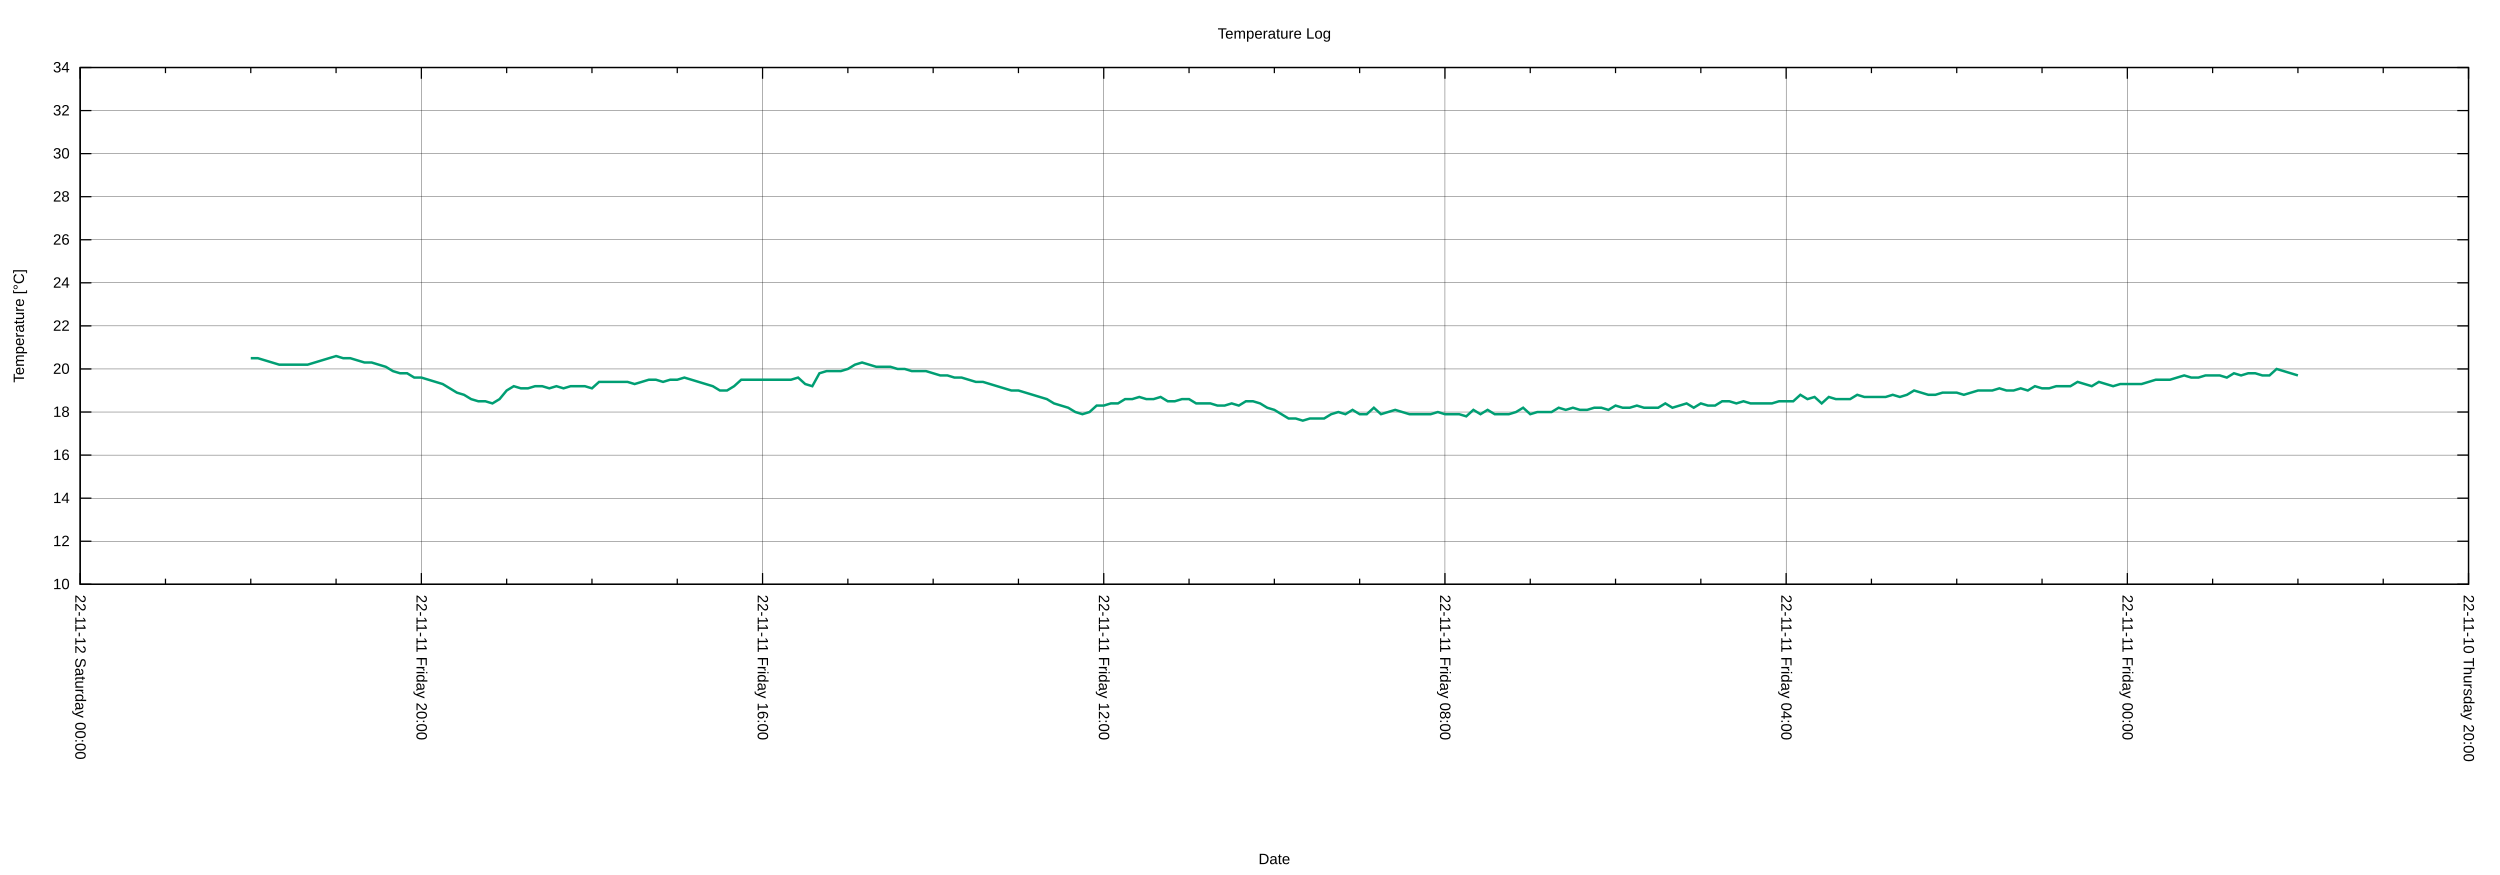
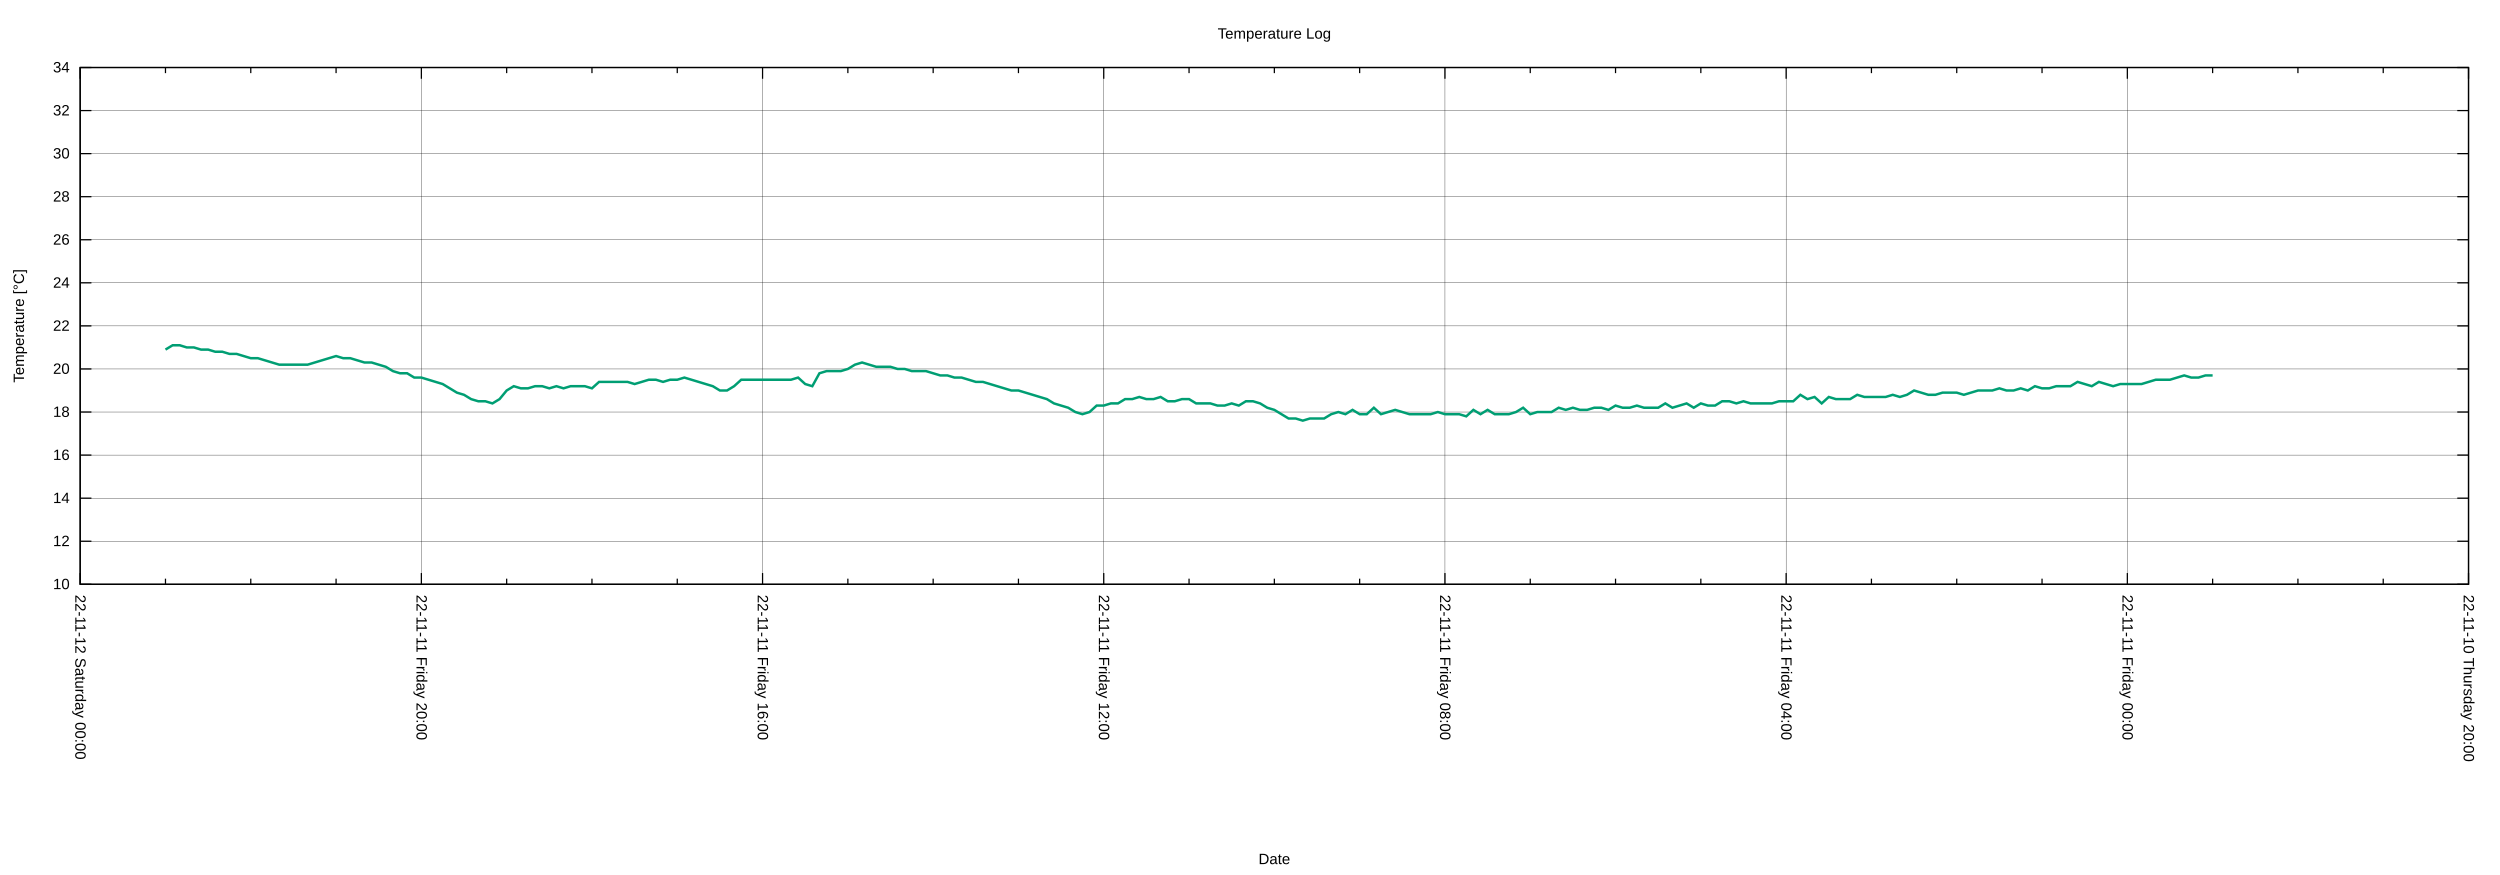
<svg xmlns="http://www.w3.org/2000/svg" xmlns:xlink="http://www.w3.org/1999/xlink" width="2000" height="700" viewBox="0 0 2000 700">
  <g id="gnuplot_canvas">
    <rect x="0" y="0" width="2000" height="700" fill="none" />
    <defs>
      <circle id="gpDot" r="0.5" stroke-width="0.5" stroke="currentColor" />
      <path id="gpPt0" stroke-width="0.222" stroke="currentColor" d="M-1,0 h2 M0,-1 v2" />
      <path id="gpPt1" stroke-width="0.222" stroke="currentColor" d="M-1,-1 L1,1 M1,-1 L-1,1" />
      <path id="gpPt2" stroke-width="0.222" stroke="currentColor" d="M-1,0 L1,0 M0,-1 L0,1 M-1,-1 L1,1 M-1,1 L1,-1" />
      <rect id="gpPt3" stroke-width="0.222" stroke="currentColor" x="-1" y="-1" width="2" height="2" />
      <rect id="gpPt4" stroke-width="0.222" stroke="currentColor" fill="currentColor" x="-1" y="-1" width="2" height="2" />
      <circle id="gpPt5" stroke-width="0.222" stroke="currentColor" cx="0" cy="0" r="1" />
      <use xlink:href="#gpPt5" id="gpPt6" fill="currentColor" stroke="none" />
      <path id="gpPt7" stroke-width="0.222" stroke="currentColor" d="M0,-1.33 L-1.33,0.67 L1.33,0.67 z" />
      <use xlink:href="#gpPt7" id="gpPt8" fill="currentColor" stroke="none" />
      <use xlink:href="#gpPt7" id="gpPt9" stroke="currentColor" transform="rotate(180)" />
      <use xlink:href="#gpPt9" id="gpPt10" fill="currentColor" stroke="none" />
      <use xlink:href="#gpPt3" id="gpPt11" stroke="currentColor" transform="rotate(45)" />
      <use xlink:href="#gpPt11" id="gpPt12" fill="currentColor" stroke="none" />
      <path id="gpPt13" stroke-width="0.222" stroke="currentColor" d="M0,1.330 L1.265,0.411 L0.782,-1.067 L-0.782,-1.076 L-1.265,0.411 z" />
      <use xlink:href="#gpPt13" id="gpPt14" fill="currentColor" stroke="none" />
      <filter id="textbox" filterUnits="objectBoundingBox" x="0" y="0" height="1" width="1">
        <feFlood flood-color="white" flood-opacity="1" result="bgnd" />
        <feComposite in="SourceGraphic" in2="bgnd" operator="atop" />
      </filter>
      <filter id="greybox" filterUnits="objectBoundingBox" x="0" y="0" height="1" width="1">
        <feFlood flood-color="lightgrey" flood-opacity="1" result="grey" />
        <feComposite in="SourceGraphic" in2="grey" operator="atop" />
      </filter>
    </defs>
    <g fill="none" color="white" stroke="currentColor" stroke-width="1.00" stroke-linecap="butt" stroke-linejoin="miter">
</g>
    <g fill="none" color="black" stroke="currentColor" stroke-width="1.00" stroke-linecap="butt" stroke-linejoin="miter">
</g>
    <g fill="none" color="black" stroke="black" stroke-width="0.25" stroke-linecap="butt" stroke-linejoin="miter">
</g>
    <g fill="none" color="black" stroke="currentColor" stroke-width="0.25" stroke-linecap="butt" stroke-linejoin="miter">
      <path stroke="black" class="gridline" d="M64.14,467.43 L1974.82,467.43  " />
    </g>
    <g fill="none" color="black" stroke="black" stroke-width="1.00" stroke-linecap="butt" stroke-linejoin="miter">
</g>
    <g fill="none" color="black" stroke="currentColor" stroke-width="1.00" stroke-linecap="butt" stroke-linejoin="miter">
      <path stroke="black" d="M64.14,467.43 L73.14,467.43 M1974.82,467.43 L1965.82,467.43  " />
      <g transform="translate(55.75,471.33)" stroke="none" fill="black" font-family="Arial" font-size="12.00" text-anchor="end">
        <text>
          <tspan font-family="Arial"> 10</tspan>
        </text>
      </g>
    </g>
    <g fill="none" color="black" stroke="currentColor" stroke-width="1.00" stroke-linecap="butt" stroke-linejoin="miter">
</g>
    <g fill="none" color="black" stroke="black" stroke-width="0.25" stroke-linecap="butt" stroke-linejoin="miter">
</g>
    <g fill="none" color="black" stroke="currentColor" stroke-width="0.25" stroke-linecap="butt" stroke-linejoin="miter">
      <path stroke="black" class="gridline" d="M64.14,432.98 L1974.82,432.98  " />
    </g>
    <g fill="none" color="black" stroke="black" stroke-width="1.00" stroke-linecap="butt" stroke-linejoin="miter">
</g>
    <g fill="none" color="black" stroke="currentColor" stroke-width="1.00" stroke-linecap="butt" stroke-linejoin="miter">
      <path stroke="black" d="M64.14,432.98 L73.14,432.98 M1974.82,432.98 L1965.82,432.98  " />
      <g transform="translate(55.75,436.88)" stroke="none" fill="black" font-family="Arial" font-size="12.00" text-anchor="end">
        <text>
          <tspan font-family="Arial"> 12</tspan>
        </text>
      </g>
    </g>
    <g fill="none" color="black" stroke="currentColor" stroke-width="1.00" stroke-linecap="butt" stroke-linejoin="miter">
</g>
    <g fill="none" color="black" stroke="black" stroke-width="0.25" stroke-linecap="butt" stroke-linejoin="miter">
</g>
    <g fill="none" color="black" stroke="currentColor" stroke-width="0.25" stroke-linecap="butt" stroke-linejoin="miter">
      <path stroke="black" class="gridline" d="M64.14,398.53 L1974.82,398.53  " />
    </g>
    <g fill="none" color="black" stroke="black" stroke-width="1.00" stroke-linecap="butt" stroke-linejoin="miter">
</g>
    <g fill="none" color="black" stroke="currentColor" stroke-width="1.00" stroke-linecap="butt" stroke-linejoin="miter">
      <path stroke="black" d="M64.14,398.53 L73.14,398.53 M1974.82,398.53 L1965.82,398.53  " />
      <g transform="translate(55.75,402.43)" stroke="none" fill="black" font-family="Arial" font-size="12.00" text-anchor="end">
        <text>
          <tspan font-family="Arial"> 14</tspan>
        </text>
      </g>
    </g>
    <g fill="none" color="black" stroke="currentColor" stroke-width="1.00" stroke-linecap="butt" stroke-linejoin="miter">
</g>
    <g fill="none" color="black" stroke="black" stroke-width="0.25" stroke-linecap="butt" stroke-linejoin="miter">
</g>
    <g fill="none" color="black" stroke="currentColor" stroke-width="0.25" stroke-linecap="butt" stroke-linejoin="miter">
      <path stroke="black" class="gridline" d="M64.14,364.07 L1974.82,364.07  " />
    </g>
    <g fill="none" color="black" stroke="black" stroke-width="1.00" stroke-linecap="butt" stroke-linejoin="miter">
</g>
    <g fill="none" color="black" stroke="currentColor" stroke-width="1.00" stroke-linecap="butt" stroke-linejoin="miter">
      <path stroke="black" d="M64.14,364.07 L73.14,364.07 M1974.82,364.07 L1965.82,364.07  " />
      <g transform="translate(55.75,367.97)" stroke="none" fill="black" font-family="Arial" font-size="12.00" text-anchor="end">
        <text>
          <tspan font-family="Arial"> 16</tspan>
        </text>
      </g>
    </g>
    <g fill="none" color="black" stroke="currentColor" stroke-width="1.00" stroke-linecap="butt" stroke-linejoin="miter">
</g>
    <g fill="none" color="black" stroke="black" stroke-width="0.25" stroke-linecap="butt" stroke-linejoin="miter">
</g>
    <g fill="none" color="black" stroke="currentColor" stroke-width="0.25" stroke-linecap="butt" stroke-linejoin="miter">
      <path stroke="black" class="gridline" d="M64.14,329.62 L1974.82,329.62  " />
    </g>
    <g fill="none" color="black" stroke="black" stroke-width="1.00" stroke-linecap="butt" stroke-linejoin="miter">
</g>
    <g fill="none" color="black" stroke="currentColor" stroke-width="1.00" stroke-linecap="butt" stroke-linejoin="miter">
      <path stroke="black" d="M64.14,329.62 L73.14,329.62 M1974.82,329.62 L1965.82,329.62  " />
      <g transform="translate(55.75,333.52)" stroke="none" fill="black" font-family="Arial" font-size="12.00" text-anchor="end">
        <text>
          <tspan font-family="Arial"> 18</tspan>
        </text>
      </g>
    </g>
    <g fill="none" color="black" stroke="currentColor" stroke-width="1.00" stroke-linecap="butt" stroke-linejoin="miter">
</g>
    <g fill="none" color="black" stroke="black" stroke-width="0.25" stroke-linecap="butt" stroke-linejoin="miter">
</g>
    <g fill="none" color="black" stroke="currentColor" stroke-width="0.25" stroke-linecap="butt" stroke-linejoin="miter">
      <path stroke="black" class="gridline" d="M64.14,295.17 L1974.82,295.17  " />
    </g>
    <g fill="none" color="black" stroke="black" stroke-width="1.00" stroke-linecap="butt" stroke-linejoin="miter">
</g>
    <g fill="none" color="black" stroke="currentColor" stroke-width="1.00" stroke-linecap="butt" stroke-linejoin="miter">
      <path stroke="black" d="M64.14,295.17 L73.14,295.17 M1974.82,295.17 L1965.82,295.17  " />
      <g transform="translate(55.75,299.07)" stroke="none" fill="black" font-family="Arial" font-size="12.00" text-anchor="end">
        <text>
          <tspan font-family="Arial"> 20</tspan>
        </text>
      </g>
    </g>
    <g fill="none" color="black" stroke="currentColor" stroke-width="1.00" stroke-linecap="butt" stroke-linejoin="miter">
</g>
    <g fill="none" color="black" stroke="black" stroke-width="0.25" stroke-linecap="butt" stroke-linejoin="miter">
</g>
    <g fill="none" color="black" stroke="currentColor" stroke-width="0.25" stroke-linecap="butt" stroke-linejoin="miter">
      <path stroke="black" class="gridline" d="M64.14,260.72 L1974.82,260.72  " />
    </g>
    <g fill="none" color="black" stroke="black" stroke-width="1.00" stroke-linecap="butt" stroke-linejoin="miter">
</g>
    <g fill="none" color="black" stroke="currentColor" stroke-width="1.00" stroke-linecap="butt" stroke-linejoin="miter">
      <path stroke="black" d="M64.14,260.72 L73.14,260.72 M1974.82,260.72 L1965.82,260.72  " />
      <g transform="translate(55.75,264.62)" stroke="none" fill="black" font-family="Arial" font-size="12.00" text-anchor="end">
        <text>
          <tspan font-family="Arial"> 22</tspan>
        </text>
      </g>
    </g>
    <g fill="none" color="black" stroke="currentColor" stroke-width="1.00" stroke-linecap="butt" stroke-linejoin="miter">
</g>
    <g fill="none" color="black" stroke="black" stroke-width="0.25" stroke-linecap="butt" stroke-linejoin="miter">
</g>
    <g fill="none" color="black" stroke="currentColor" stroke-width="0.25" stroke-linecap="butt" stroke-linejoin="miter">
      <path stroke="black" class="gridline" d="M64.14,226.27 L1974.82,226.27  " />
    </g>
    <g fill="none" color="black" stroke="black" stroke-width="1.00" stroke-linecap="butt" stroke-linejoin="miter">
</g>
    <g fill="none" color="black" stroke="currentColor" stroke-width="1.00" stroke-linecap="butt" stroke-linejoin="miter">
      <path stroke="black" d="M64.14,226.27 L73.14,226.27 M1974.82,226.27 L1965.82,226.27  " />
      <g transform="translate(55.75,230.17)" stroke="none" fill="black" font-family="Arial" font-size="12.00" text-anchor="end">
        <text>
          <tspan font-family="Arial"> 24</tspan>
        </text>
      </g>
    </g>
    <g fill="none" color="black" stroke="currentColor" stroke-width="1.00" stroke-linecap="butt" stroke-linejoin="miter">
</g>
    <g fill="none" color="black" stroke="black" stroke-width="0.25" stroke-linecap="butt" stroke-linejoin="miter">
</g>
    <g fill="none" color="black" stroke="currentColor" stroke-width="0.25" stroke-linecap="butt" stroke-linejoin="miter">
      <path stroke="black" class="gridline" d="M64.14,191.82 L1974.82,191.82  " />
    </g>
    <g fill="none" color="black" stroke="black" stroke-width="1.00" stroke-linecap="butt" stroke-linejoin="miter">
</g>
    <g fill="none" color="black" stroke="currentColor" stroke-width="1.00" stroke-linecap="butt" stroke-linejoin="miter">
      <path stroke="black" d="M64.14,191.82 L73.14,191.82 M1974.82,191.82 L1965.82,191.82  " />
      <g transform="translate(55.75,195.72)" stroke="none" fill="black" font-family="Arial" font-size="12.00" text-anchor="end">
        <text>
          <tspan font-family="Arial"> 26</tspan>
        </text>
      </g>
    </g>
    <g fill="none" color="black" stroke="currentColor" stroke-width="1.00" stroke-linecap="butt" stroke-linejoin="miter">
</g>
    <g fill="none" color="black" stroke="black" stroke-width="0.25" stroke-linecap="butt" stroke-linejoin="miter">
</g>
    <g fill="none" color="black" stroke="currentColor" stroke-width="0.25" stroke-linecap="butt" stroke-linejoin="miter">
      <path stroke="black" class="gridline" d="M64.14,157.36 L1974.82,157.36  " />
    </g>
    <g fill="none" color="black" stroke="black" stroke-width="1.00" stroke-linecap="butt" stroke-linejoin="miter">
</g>
    <g fill="none" color="black" stroke="currentColor" stroke-width="1.00" stroke-linecap="butt" stroke-linejoin="miter">
      <path stroke="black" d="M64.14,157.36 L73.14,157.36 M1974.82,157.36 L1965.82,157.36  " />
      <g transform="translate(55.75,161.26)" stroke="none" fill="black" font-family="Arial" font-size="12.00" text-anchor="end">
        <text>
          <tspan font-family="Arial"> 28</tspan>
        </text>
      </g>
    </g>
    <g fill="none" color="black" stroke="currentColor" stroke-width="1.00" stroke-linecap="butt" stroke-linejoin="miter">
</g>
    <g fill="none" color="black" stroke="black" stroke-width="0.25" stroke-linecap="butt" stroke-linejoin="miter">
</g>
    <g fill="none" color="black" stroke="currentColor" stroke-width="0.25" stroke-linecap="butt" stroke-linejoin="miter">
      <path stroke="black" class="gridline" d="M64.14,122.91 L1974.82,122.91  " />
    </g>
    <g fill="none" color="black" stroke="black" stroke-width="1.00" stroke-linecap="butt" stroke-linejoin="miter">
</g>
    <g fill="none" color="black" stroke="currentColor" stroke-width="1.00" stroke-linecap="butt" stroke-linejoin="miter">
      <path stroke="black" d="M64.14,122.91 L73.14,122.91 M1974.82,122.91 L1965.82,122.91  " />
      <g transform="translate(55.75,126.81)" stroke="none" fill="black" font-family="Arial" font-size="12.00" text-anchor="end">
        <text>
          <tspan font-family="Arial"> 30</tspan>
        </text>
      </g>
    </g>
    <g fill="none" color="black" stroke="currentColor" stroke-width="1.00" stroke-linecap="butt" stroke-linejoin="miter">
</g>
    <g fill="none" color="black" stroke="black" stroke-width="0.25" stroke-linecap="butt" stroke-linejoin="miter">
</g>
    <g fill="none" color="black" stroke="currentColor" stroke-width="0.25" stroke-linecap="butt" stroke-linejoin="miter">
      <path stroke="black" class="gridline" d="M64.14,88.46 L1974.82,88.46  " />
    </g>
    <g fill="none" color="black" stroke="black" stroke-width="1.00" stroke-linecap="butt" stroke-linejoin="miter">
</g>
    <g fill="none" color="black" stroke="currentColor" stroke-width="1.00" stroke-linecap="butt" stroke-linejoin="miter">
      <path stroke="black" d="M64.14,88.46 L73.14,88.46 M1974.82,88.46 L1965.82,88.46  " />
      <g transform="translate(55.75,92.36)" stroke="none" fill="black" font-family="Arial" font-size="12.00" text-anchor="end">
        <text>
          <tspan font-family="Arial"> 32</tspan>
        </text>
      </g>
    </g>
    <g fill="none" color="black" stroke="currentColor" stroke-width="1.00" stroke-linecap="butt" stroke-linejoin="miter">
</g>
    <g fill="none" color="black" stroke="black" stroke-width="0.25" stroke-linecap="butt" stroke-linejoin="miter">
</g>
    <g fill="none" color="black" stroke="currentColor" stroke-width="0.25" stroke-linecap="butt" stroke-linejoin="miter">
      <path stroke="black" class="gridline" d="M64.14,54.01 L1974.82,54.01  " />
    </g>
    <g fill="none" color="black" stroke="black" stroke-width="1.00" stroke-linecap="butt" stroke-linejoin="miter">
</g>
    <g fill="none" color="black" stroke="currentColor" stroke-width="1.00" stroke-linecap="butt" stroke-linejoin="miter">
      <path stroke="black" d="M64.14,54.01 L73.14,54.01 M1974.82,54.01 L1965.82,54.01  " />
      <g transform="translate(55.75,57.91)" stroke="none" fill="black" font-family="Arial" font-size="12.00" text-anchor="end">
        <text>
          <tspan font-family="Arial"> 34</tspan>
        </text>
      </g>
    </g>
    <g fill="none" color="black" stroke="currentColor" stroke-width="1.00" stroke-linecap="butt" stroke-linejoin="miter">
</g>
    <g fill="none" color="black" stroke="black" stroke-width="0.25" stroke-linecap="butt" stroke-linejoin="miter">
</g>
    <g fill="none" color="black" stroke="currentColor" stroke-width="0.25" stroke-linecap="butt" stroke-linejoin="miter">
      <path stroke="black" class="gridline" d="M1974.82,467.43 L1974.82,54.01  " />
    </g>
    <g fill="none" color="black" stroke="black" stroke-width="1.00" stroke-linecap="butt" stroke-linejoin="miter">
</g>
    <g fill="none" color="black" stroke="currentColor" stroke-width="1.00" stroke-linecap="butt" stroke-linejoin="miter">
      <path stroke="black" d="M1974.82,467.43 L1974.82,458.43 M1974.82,54.01 L1974.82,63.01  " />
      <g transform="translate(1970.92,475.82) rotate(90)" stroke="none" fill="black" font-family="Arial" font-size="12.00" text-anchor="start">
        <text>
          <tspan font-family="Arial">22-11-10 Thursday 20:00</tspan>
        </text>
      </g>
    </g>
    <g fill="none" color="black" stroke="currentColor" stroke-width="1.00" stroke-linecap="butt" stroke-linejoin="miter">
      <path stroke="black" d="M1906.58,467.43 L1906.58,462.93 M1906.58,54.01 L1906.58,58.51 M1838.34,467.43 L1838.34,462.93 M1838.34,54.01 L1838.34,58.51   M1770.10,467.43 L1770.10,462.93 M1770.10,54.01 L1770.10,58.51  " />
    </g>
    <g fill="none" color="black" stroke="black" stroke-width="0.25" stroke-linecap="butt" stroke-linejoin="miter">
</g>
    <g fill="none" color="black" stroke="currentColor" stroke-width="0.25" stroke-linecap="butt" stroke-linejoin="miter">
      <path stroke="black" class="gridline" d="M1701.87,467.43 L1701.87,54.01  " />
    </g>
    <g fill="none" color="black" stroke="black" stroke-width="1.00" stroke-linecap="butt" stroke-linejoin="miter">
</g>
    <g fill="none" color="black" stroke="currentColor" stroke-width="1.00" stroke-linecap="butt" stroke-linejoin="miter">
      <path stroke="black" d="M1701.87,467.43 L1701.87,458.43 M1701.87,54.01 L1701.87,63.01  " />
      <g transform="translate(1697.97,475.82) rotate(90)" stroke="none" fill="black" font-family="Arial" font-size="12.00" text-anchor="start">
        <text>
          <tspan font-family="Arial">22-11-11 Friday 00:00</tspan>
        </text>
      </g>
    </g>
    <g fill="none" color="black" stroke="currentColor" stroke-width="1.00" stroke-linecap="butt" stroke-linejoin="miter">
      <path stroke="black" d="M1633.63,467.43 L1633.63,462.93 M1633.63,54.01 L1633.63,58.51 M1565.39,467.43 L1565.39,462.93 M1565.39,54.01 L1565.39,58.51   M1497.15,467.43 L1497.15,462.93 M1497.15,54.01 L1497.15,58.51  " />
    </g>
    <g fill="none" color="black" stroke="black" stroke-width="0.25" stroke-linecap="butt" stroke-linejoin="miter">
</g>
    <g fill="none" color="black" stroke="currentColor" stroke-width="0.25" stroke-linecap="butt" stroke-linejoin="miter">
      <path stroke="black" class="gridline" d="M1428.91,467.43 L1428.91,54.01  " />
    </g>
    <g fill="none" color="black" stroke="black" stroke-width="1.00" stroke-linecap="butt" stroke-linejoin="miter">
</g>
    <g fill="none" color="black" stroke="currentColor" stroke-width="1.00" stroke-linecap="butt" stroke-linejoin="miter">
      <path stroke="black" d="M1428.91,467.43 L1428.91,458.43 M1428.91,54.01 L1428.91,63.01  " />
      <g transform="translate(1425.01,475.82) rotate(90)" stroke="none" fill="black" font-family="Arial" font-size="12.00" text-anchor="start">
        <text>
          <tspan font-family="Arial">22-11-11 Friday 04:00</tspan>
        </text>
      </g>
    </g>
    <g fill="none" color="black" stroke="currentColor" stroke-width="1.00" stroke-linecap="butt" stroke-linejoin="miter">
      <path stroke="black" d="M1360.67,467.43 L1360.67,462.93 M1360.67,54.01 L1360.67,58.51 M1292.43,467.43 L1292.43,462.93 M1292.43,54.01 L1292.43,58.51   M1224.20,467.43 L1224.20,462.93 M1224.20,54.01 L1224.20,58.51  " />
    </g>
    <g fill="none" color="black" stroke="black" stroke-width="0.25" stroke-linecap="butt" stroke-linejoin="miter">
</g>
    <g fill="none" color="black" stroke="currentColor" stroke-width="0.25" stroke-linecap="butt" stroke-linejoin="miter">
      <path stroke="black" class="gridline" d="M1155.96,467.43 L1155.96,54.01  " />
    </g>
    <g fill="none" color="black" stroke="black" stroke-width="1.00" stroke-linecap="butt" stroke-linejoin="miter">
</g>
    <g fill="none" color="black" stroke="currentColor" stroke-width="1.00" stroke-linecap="butt" stroke-linejoin="miter">
      <path stroke="black" d="M1155.96,467.43 L1155.96,458.43 M1155.96,54.01 L1155.96,63.01  " />
      <g transform="translate(1152.06,475.82) rotate(90)" stroke="none" fill="black" font-family="Arial" font-size="12.00" text-anchor="start">
        <text>
          <tspan font-family="Arial">22-11-11 Friday 08:00</tspan>
        </text>
      </g>
    </g>
    <g fill="none" color="black" stroke="currentColor" stroke-width="1.00" stroke-linecap="butt" stroke-linejoin="miter">
      <path stroke="black" d="M1087.72,467.43 L1087.72,462.93 M1087.72,54.01 L1087.72,58.51 M1019.48,467.43 L1019.48,462.93 M1019.48,54.01 L1019.48,58.51   M951.24,467.43 L951.24,462.93 M951.24,54.01 L951.24,58.51  " />
    </g>
    <g fill="none" color="black" stroke="black" stroke-width="0.25" stroke-linecap="butt" stroke-linejoin="miter">
</g>
    <g fill="none" color="black" stroke="currentColor" stroke-width="0.25" stroke-linecap="butt" stroke-linejoin="miter">
      <path stroke="black" class="gridline" d="M883.00,467.43 L883.00,54.01  " />
    </g>
    <g fill="none" color="black" stroke="black" stroke-width="1.00" stroke-linecap="butt" stroke-linejoin="miter">
</g>
    <g fill="none" color="black" stroke="currentColor" stroke-width="1.00" stroke-linecap="butt" stroke-linejoin="miter">
      <path stroke="black" d="M883.00,467.43 L883.00,458.43 M883.00,54.01 L883.00,63.01  " />
      <g transform="translate(879.10,475.82) rotate(90)" stroke="none" fill="black" font-family="Arial" font-size="12.00" text-anchor="start">
        <text>
          <tspan font-family="Arial">22-11-11 Friday 12:00</tspan>
        </text>
      </g>
    </g>
    <g fill="none" color="black" stroke="currentColor" stroke-width="1.00" stroke-linecap="butt" stroke-linejoin="miter">
      <path stroke="black" d="M814.76,467.43 L814.76,462.93 M814.76,54.01 L814.76,58.51 M746.53,467.43 L746.53,462.93 M746.53,54.01 L746.53,58.51   M678.29,467.43 L678.29,462.93 M678.29,54.01 L678.29,58.51  " />
    </g>
    <g fill="none" color="black" stroke="black" stroke-width="0.25" stroke-linecap="butt" stroke-linejoin="miter">
</g>
    <g fill="none" color="black" stroke="currentColor" stroke-width="0.25" stroke-linecap="butt" stroke-linejoin="miter">
      <path stroke="black" class="gridline" d="M610.05,467.43 L610.05,54.01  " />
    </g>
    <g fill="none" color="black" stroke="black" stroke-width="1.00" stroke-linecap="butt" stroke-linejoin="miter">
</g>
    <g fill="none" color="black" stroke="currentColor" stroke-width="1.00" stroke-linecap="butt" stroke-linejoin="miter">
      <path stroke="black" d="M610.05,467.43 L610.05,458.43 M610.05,54.01 L610.05,63.01  " />
      <g transform="translate(606.15,475.82) rotate(90)" stroke="none" fill="black" font-family="Arial" font-size="12.00" text-anchor="start">
        <text>
          <tspan font-family="Arial">22-11-11 Friday 16:00</tspan>
        </text>
      </g>
    </g>
    <g fill="none" color="black" stroke="currentColor" stroke-width="1.00" stroke-linecap="butt" stroke-linejoin="miter">
      <path stroke="black" d="M541.81,467.43 L541.81,462.93 M541.81,54.01 L541.81,58.51 M473.57,467.43 L473.57,462.93 M473.57,54.01 L473.57,58.51   M405.33,467.43 L405.33,462.93 M405.33,54.01 L405.33,58.51  " />
    </g>
    <g fill="none" color="black" stroke="black" stroke-width="0.25" stroke-linecap="butt" stroke-linejoin="miter">
</g>
    <g fill="none" color="black" stroke="currentColor" stroke-width="0.25" stroke-linecap="butt" stroke-linejoin="miter">
      <path stroke="black" class="gridline" d="M337.09,467.43 L337.09,54.01  " />
    </g>
    <g fill="none" color="black" stroke="black" stroke-width="1.00" stroke-linecap="butt" stroke-linejoin="miter">
</g>
    <g fill="none" color="black" stroke="currentColor" stroke-width="1.00" stroke-linecap="butt" stroke-linejoin="miter">
      <path stroke="black" d="M337.09,467.43 L337.09,458.43 M337.09,54.01 L337.09,63.01  " />
      <g transform="translate(333.19,475.82) rotate(90)" stroke="none" fill="black" font-family="Arial" font-size="12.00" text-anchor="start">
        <text>
          <tspan font-family="Arial">22-11-11 Friday 20:00</tspan>
        </text>
      </g>
    </g>
    <g fill="none" color="black" stroke="currentColor" stroke-width="1.00" stroke-linecap="butt" stroke-linejoin="miter">
      <path stroke="black" d="M268.86,467.43 L268.86,462.93 M268.86,54.01 L268.86,58.51 M200.62,467.43 L200.62,462.93 M200.62,54.01 L200.62,58.51   M132.38,467.43 L132.38,462.93 M132.38,54.01 L132.38,58.51  " />
    </g>
    <g fill="none" color="black" stroke="black" stroke-width="0.25" stroke-linecap="butt" stroke-linejoin="miter">
</g>
    <g fill="none" color="black" stroke="currentColor" stroke-width="0.25" stroke-linecap="butt" stroke-linejoin="miter">
      <path stroke="black" class="gridline" d="M64.14,467.43 L64.14,54.01  " />
    </g>
    <g fill="none" color="black" stroke="black" stroke-width="1.00" stroke-linecap="butt" stroke-linejoin="miter">
</g>
    <g fill="none" color="black" stroke="currentColor" stroke-width="1.00" stroke-linecap="butt" stroke-linejoin="miter">
      <path stroke="black" d="M64.14,467.43 L64.14,458.43 M64.14,54.01 L64.14,63.01  " />
      <g transform="translate(60.24,475.82) rotate(90)" stroke="none" fill="black" font-family="Arial" font-size="12.00" text-anchor="start">
        <text>
          <tspan font-family="Arial">22-11-12 Saturday 00:00</tspan>
        </text>
      </g>
    </g>
    <g fill="none" color="black" stroke="currentColor" stroke-width="1.00" stroke-linecap="butt" stroke-linejoin="miter">
</g>
    <g fill="none" color="black" stroke="currentColor" stroke-width="1.00" stroke-linecap="butt" stroke-linejoin="miter">
      <path stroke="black" d="M64.14,54.01 L64.14,467.43 L1974.82,467.43 L1974.82,54.01 L64.14,54.01 Z  " />
    </g>
    <g fill="none" color="black" stroke="currentColor" stroke-width="1.00" stroke-linecap="butt" stroke-linejoin="miter">
      <g transform="translate(19.18,260.72) rotate(270)" stroke="none" fill="black" font-family="Arial" font-size="12.00" text-anchor="middle">
        <text>
          <tspan font-family="Arial">Temperature [°C]</tspan>
        </text>
      </g>
    </g>
    <g fill="none" color="black" stroke="currentColor" stroke-width="1.00" stroke-linecap="butt" stroke-linejoin="miter">
      <g transform="translate(1019.48,691.30)" stroke="none" fill="black" font-family="Arial" font-size="12.00" text-anchor="middle">
        <text>
          <tspan font-family="Arial">Date</tspan>
        </text>
      </g>
    </g>
    <g fill="none" color="black" stroke="currentColor" stroke-width="1.00" stroke-linecap="butt" stroke-linejoin="miter">
</g>
    <g id="gnuplot_plot_1">
      <g fill="none" color="white" stroke="currentColor" stroke-width="2.00" stroke-linecap="butt" stroke-linejoin="miter">
</g>
      <g fill="none" color="black" stroke="currentColor" stroke-width="2.00" stroke-linecap="butt" stroke-linejoin="miter">
-         <path stroke="rgb(  0, 158, 115)" d="M200.62,286.56 L206.30,286.56 L211.99,288.28 L217.68,290.00 L223.36,291.73 L229.05,291.73 L234.74,291.73 L240.42,291.73   L246.11,291.73 L251.80,290.00 L257.48,288.28 L263.17,286.56 L268.86,284.84 L274.54,286.56 L280.23,286.56 L285.92,288.28   L291.60,290.00 L297.29,290.00 L302.98,291.73 L308.66,293.45 L314.35,296.89 L320.03,298.62 L325.72,298.62 L331.41,302.06   L337.09,302.06 L342.78,303.78 L348.47,305.51 L354.15,307.23 L359.84,310.67 L365.53,314.12 L371.21,315.84 L376.90,319.29   L382.59,321.01 L388.27,321.01 L393.96,322.73 L399.65,319.29 L405.33,312.40 L411.02,308.95 L416.71,310.67 L422.39,310.67   L428.08,308.95 L433.77,308.95 L439.45,310.67 L445.14,308.95 L450.83,310.67 L456.51,308.95 L462.20,308.95 L467.88,308.95   L473.57,310.67 L479.26,305.51 L484.94,305.51 L490.63,305.51 L496.32,305.51 L502.00,305.51 L507.69,307.23 L513.38,305.51   L519.06,303.78 L524.75,303.78 L530.44,305.51 L536.12,303.78 L541.81,303.78 L547.50,302.06 L553.18,303.78 L558.87,305.51   L564.56,307.23 L570.24,308.95 L575.93,312.40 L581.62,312.40 L587.30,308.95 L592.99,303.78 L598.68,303.78 L604.36,303.78   L610.05,303.78 L615.74,303.78 L621.42,303.78 L627.11,303.78 L632.79,303.78 L638.48,302.06 L644.17,307.23 L649.85,308.95   L655.54,298.62 L661.23,296.89 L666.91,296.89 L672.60,296.89 L678.29,295.17 L683.97,291.73 L689.66,290.00 L695.35,291.73   L701.03,293.45 L706.72,293.45 L712.41,293.45 L718.09,295.17 L723.78,295.17 L729.47,296.89 L735.15,296.89 L740.84,296.89   L746.53,298.62 L752.21,300.34 L757.90,300.34 L763.59,302.06 L769.27,302.06 L774.96,303.78 L780.65,305.51 L786.33,305.51   L792.02,307.23 L797.70,308.95 L803.39,310.67 L809.08,312.40 L814.76,312.40 L820.45,314.12 L826.14,315.84 L831.82,317.57   L837.51,319.29 L843.20,322.73 L848.88,324.46 L854.57,326.18 L860.26,329.62 L865.94,331.35 L871.63,329.62 L877.32,324.46   L883.00,324.46 L888.69,322.73 L894.38,322.73 L900.06,319.29 L905.75,319.29 L911.44,317.57 L917.12,319.29 L922.81,319.29   L928.50,317.57 L934.18,321.01 L939.87,321.01 L945.55,319.29 L951.24,319.29 L956.93,322.73 L962.61,322.73 L968.30,322.73   L973.99,324.46 L979.67,324.46 L985.36,322.73 L991.05,324.46 L996.73,321.01 L1002.42,321.01 L1008.11,322.73 L1013.79,326.18   L1019.48,327.90 L1025.17,331.35 L1030.85,334.79 L1036.54,334.79 L1042.23,336.51 L1047.91,334.79 L1053.60,334.79 L1059.29,334.79   L1064.97,331.35 L1070.66,329.62 L1076.35,331.35 L1082.03,327.90 L1087.72,331.35 L1093.41,331.35 L1099.09,326.18 L1104.78,331.35   L1110.46,329.62 L1116.15,327.90 L1121.84,329.62 L1127.52,331.35 L1133.21,331.35 L1138.90,331.35 L1144.58,331.35 L1150.27,329.62   L1155.96,331.35 L1161.64,331.35 L1167.33,331.35 L1173.02,333.07 L1178.70,327.90 L1184.39,331.35 L1190.08,327.90 L1195.76,331.35   L1201.45,331.35 L1207.14,331.35 L1212.82,329.62 L1218.51,326.18 L1224.20,331.35 L1229.88,329.62 L1235.57,329.62 L1241.26,329.62   L1246.94,326.18 L1252.63,327.90 L1258.32,326.18 L1264.00,327.90 L1269.69,327.90 L1275.37,326.18 L1281.06,326.18 L1286.75,327.90   L1292.43,324.46 L1298.12,326.18 L1303.81,326.18 L1309.49,324.46 L1315.18,326.18 L1320.87,326.18 L1326.55,326.18 L1332.24,322.73   L1337.93,326.18 L1343.61,324.46 L1349.30,322.73 L1354.99,326.18 L1360.67,322.73 L1366.36,324.46 L1372.05,324.46 L1377.73,321.01   L1383.42,321.01 L1389.11,322.73 L1394.79,321.01 L1400.48,322.73 L1406.17,322.73 L1411.85,322.73 L1417.54,322.73 L1423.22,321.01   L1428.91,321.01 L1434.60,321.01 L1440.28,315.84 L1445.97,319.29 L1451.66,317.57 L1457.34,322.73 L1463.03,317.57 L1468.72,319.29   L1474.40,319.29 L1480.09,319.29 L1485.78,315.84 L1491.46,317.57 L1497.15,317.57 L1502.84,317.57 L1508.52,317.57 L1514.21,315.84   L1519.90,317.57 L1525.58,315.84 L1531.27,312.40 L1536.96,314.12 L1542.64,315.84 L1548.33,315.84 L1554.02,314.12 L1559.70,314.12   L1565.39,314.12 L1571.08,315.84 L1576.76,314.12 L1582.45,312.40 L1588.13,312.40 L1593.82,312.40 L1599.51,310.67 L1605.19,312.40   L1610.88,312.40 L1616.57,310.67 L1622.25,312.40 L1627.94,308.95 L1633.63,310.67 L1639.31,310.67 L1645.00,308.95 L1650.69,308.95   L1656.37,308.95 L1662.06,305.51 L1667.75,307.23 L1673.43,308.95 L1679.12,305.51 L1684.81,307.23 L1690.49,308.95 L1696.18,307.23   L1701.87,307.23 L1707.55,307.23 L1713.24,307.23 L1718.93,305.51 L1724.61,303.78 L1730.30,303.78 L1735.99,303.78 L1741.67,302.06   L1747.36,300.34 L1753.04,302.06 L1758.73,302.06 L1764.42,300.34 L1770.10,300.34 L1775.79,300.34 L1781.48,302.06 L1787.16,298.62   L1792.85,300.34 L1798.54,298.62 L1804.22,298.62 L1809.91,300.34 L1815.60,300.34 L1821.28,295.17 L1826.97,296.89 L1832.66,298.62   L1838.34,300.34  " />
+         <path stroke="rgb(  0, 158, 115)" d="M132.38,279.67 L138.07,276.22 L143.75,276.22 L149.44,277.95 L155.12,277.95 L160.81,279.67 L166.50,279.67 L172.18,281.39   L177.87,281.39 L183.56,283.11 L189.24,283.11 L194.93,284.84 L200.62,286.56 L206.30,286.56 L211.99,288.28 L217.68,290.00   L223.36,291.73 L229.05,291.73 L234.74,291.73 L240.42,291.73 L246.11,291.73 L251.80,290.00 L257.48,288.28 L263.17,286.56   L268.86,284.84 L274.54,286.56 L280.23,286.56 L285.92,288.28 L291.60,290.00 L297.29,290.00 L302.98,291.73 L308.66,293.45   L314.35,296.89 L320.03,298.62 L325.72,298.62 L331.41,302.06 L337.09,302.06 L342.78,303.78 L348.47,305.51 L354.15,307.23   L359.84,310.67 L365.53,314.12 L371.21,315.84 L376.90,319.29 L382.59,321.01 L388.27,321.01 L393.96,322.73 L399.65,319.29   L405.33,312.40 L411.02,308.95 L416.71,310.67 L422.39,310.67 L428.08,308.95 L433.77,308.95 L439.45,310.67 L445.14,308.95   L450.83,310.67 L456.51,308.95 L462.20,308.95 L467.88,308.95 L473.57,310.67 L479.26,305.51 L484.94,305.51 L490.63,305.51   L496.32,305.51 L502.00,305.51 L507.69,307.23 L513.38,305.51 L519.06,303.78 L524.75,303.78 L530.44,305.51 L536.12,303.78   L541.81,303.78 L547.50,302.06 L553.18,303.78 L558.87,305.51 L564.56,307.23 L570.24,308.95 L575.93,312.40 L581.62,312.40   L587.30,308.95 L592.99,303.78 L598.68,303.78 L604.36,303.78 L610.05,303.78 L615.74,303.78 L621.42,303.78 L627.11,303.78   L632.79,303.78 L638.48,302.06 L644.17,307.23 L649.85,308.95 L655.54,298.62 L661.23,296.89 L666.91,296.89 L672.60,296.89   L678.29,295.17 L683.97,291.73 L689.66,290.00 L695.35,291.73 L701.03,293.45 L706.72,293.45 L712.41,293.45 L718.09,295.17   L723.78,295.17 L729.47,296.89 L735.15,296.89 L740.84,296.89 L746.53,298.62 L752.21,300.34 L757.90,300.34 L763.59,302.06   L769.27,302.06 L774.96,303.78 L780.65,305.51 L786.33,305.51 L792.02,307.23 L797.70,308.95 L803.39,310.67 L809.08,312.40   L814.76,312.40 L820.45,314.12 L826.14,315.84 L831.82,317.57 L837.51,319.29 L843.20,322.73 L848.88,324.46 L854.57,326.18   L860.26,329.62 L865.94,331.35 L871.63,329.62 L877.32,324.46 L883.00,324.46 L888.69,322.73 L894.38,322.73 L900.06,319.29   L905.75,319.29 L911.44,317.57 L917.12,319.29 L922.81,319.29 L928.50,317.57 L934.18,321.01 L939.87,321.01 L945.55,319.29   L951.24,319.29 L956.93,322.73 L962.61,322.73 L968.30,322.73 L973.99,324.46 L979.67,324.46 L985.36,322.73 L991.05,324.46   L996.73,321.01 L1002.42,321.01 L1008.11,322.73 L1013.79,326.18 L1019.48,327.90 L1025.17,331.35 L1030.85,334.79 L1036.54,334.79   L1042.23,336.51 L1047.91,334.79 L1053.60,334.79 L1059.29,334.79 L1064.97,331.35 L1070.66,329.62 L1076.35,331.35 L1082.03,327.90   L1087.72,331.35 L1093.41,331.35 L1099.09,326.18 L1104.78,331.35 L1110.46,329.62 L1116.15,327.90 L1121.84,329.62 L1127.52,331.35   L1133.21,331.35 L1138.90,331.35 L1144.58,331.35 L1150.27,329.62 L1155.96,331.35 L1161.64,331.35 L1167.33,331.35 L1173.02,333.07   L1178.70,327.90 L1184.39,331.35 L1190.08,327.90 L1195.76,331.35 L1201.45,331.35 L1207.14,331.35 L1212.82,329.62 L1218.51,326.18   L1224.20,331.35 L1229.88,329.62 L1235.57,329.62 L1241.26,329.62 L1246.94,326.18 L1252.63,327.90 L1258.32,326.18 L1264.00,327.90   L1269.69,327.90 L1275.37,326.18 L1281.06,326.18 L1286.75,327.90 L1292.43,324.46 L1298.12,326.18 L1303.81,326.18 L1309.49,324.46   L1315.18,326.18 L1320.87,326.18 L1326.55,326.18 L1332.24,322.73 L1337.93,326.18 L1343.61,324.46 L1349.30,322.73 L1354.99,326.18   L1360.67,322.73 L1366.36,324.46 L1372.05,324.46 L1377.73,321.01 L1383.42,321.01 L1389.11,322.73 L1394.79,321.01 L1400.48,322.73   L1406.17,322.73 L1411.85,322.73 L1417.54,322.73 L1423.22,321.01 L1428.91,321.01 L1434.60,321.01 L1440.28,315.84 L1445.97,319.29   L1451.66,317.57 L1457.34,322.73 L1463.03,317.57 L1468.72,319.29 L1474.40,319.29 L1480.09,319.29 L1485.78,315.84 L1491.46,317.57   L1497.15,317.57 L1502.84,317.57 L1508.52,317.57 L1514.21,315.84 L1519.90,317.57 L1525.58,315.84 L1531.27,312.40 L1536.96,314.12   L1542.64,315.84 L1548.33,315.84 L1554.02,314.12 L1559.70,314.12 L1565.39,314.12 L1571.08,315.84 L1576.76,314.12 L1582.45,312.40   L1588.13,312.40 L1593.82,312.40 L1599.51,310.67 L1605.19,312.40 L1610.88,312.40 L1616.57,310.67 L1622.25,312.40 L1627.94,308.95   L1633.63,310.67 L1639.31,310.67 L1645.00,308.95 L1650.69,308.95 L1656.37,308.95 L1662.06,305.51 L1667.75,307.23 L1673.43,308.95   L1679.12,305.51 L1684.81,307.23 L1690.49,308.95 L1696.18,307.23 L1701.87,307.23 L1707.55,307.23 L1713.24,307.23 L1718.93,305.51   L1724.61,303.78 L1730.30,303.78 L1735.99,303.78 L1741.67,302.06 L1747.36,300.34 L1753.04,302.06 L1758.73,302.06 L1764.42,300.34   L1770.10,300.34  " />
      </g>
    </g>
    <g fill="none" color="black" stroke="currentColor" stroke-width="2.00" stroke-linecap="butt" stroke-linejoin="miter">
</g>
    <g fill="none" color="black" stroke="black" stroke-width="1.00" stroke-linecap="butt" stroke-linejoin="miter">
</g>
    <g fill="none" color="black" stroke="currentColor" stroke-width="1.00" stroke-linecap="butt" stroke-linejoin="miter">
      <path stroke="black" d="M64.14,54.01 L64.14,467.43 L1974.82,467.43 L1974.82,54.01 L64.14,54.01 Z  " />
    </g>
    <g fill="none" color="black" stroke="currentColor" stroke-width="1.00" stroke-linecap="butt" stroke-linejoin="miter">
      <g transform="translate(1019.48,30.91)" stroke="none" fill="black" font-family="Arial" font-size="12.00" text-anchor="middle">
        <text>
          <tspan font-family="Arial">Temperature Log</tspan>
        </text>
      </g>
    </g>
    <g fill="none" color="black" stroke="currentColor" stroke-width="1.00" stroke-linecap="butt" stroke-linejoin="miter">
</g>
  </g>
</svg>
